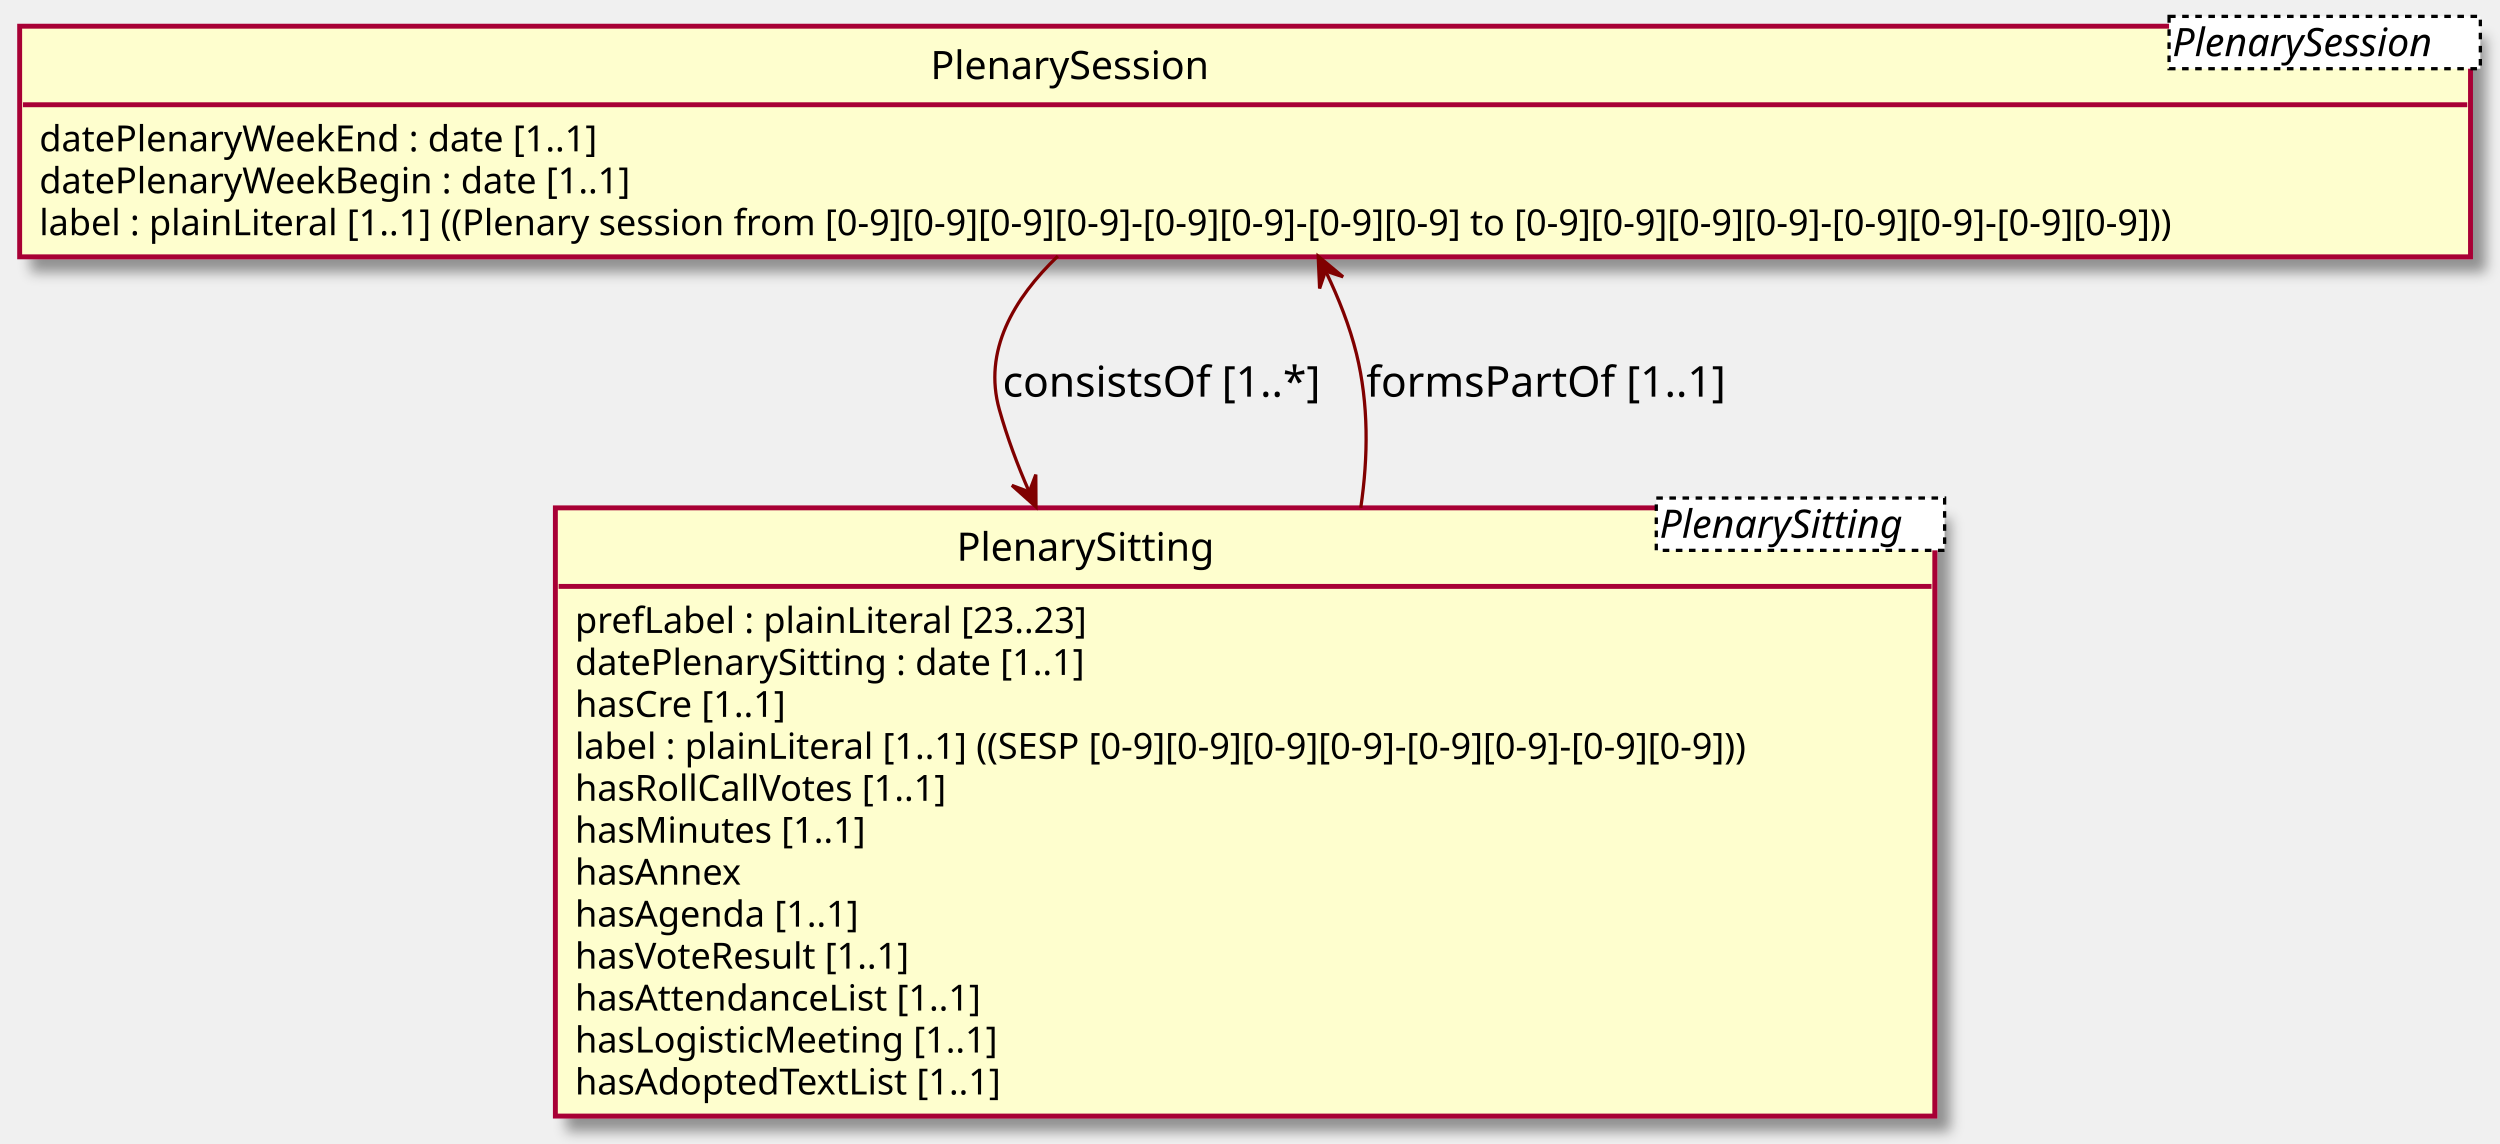
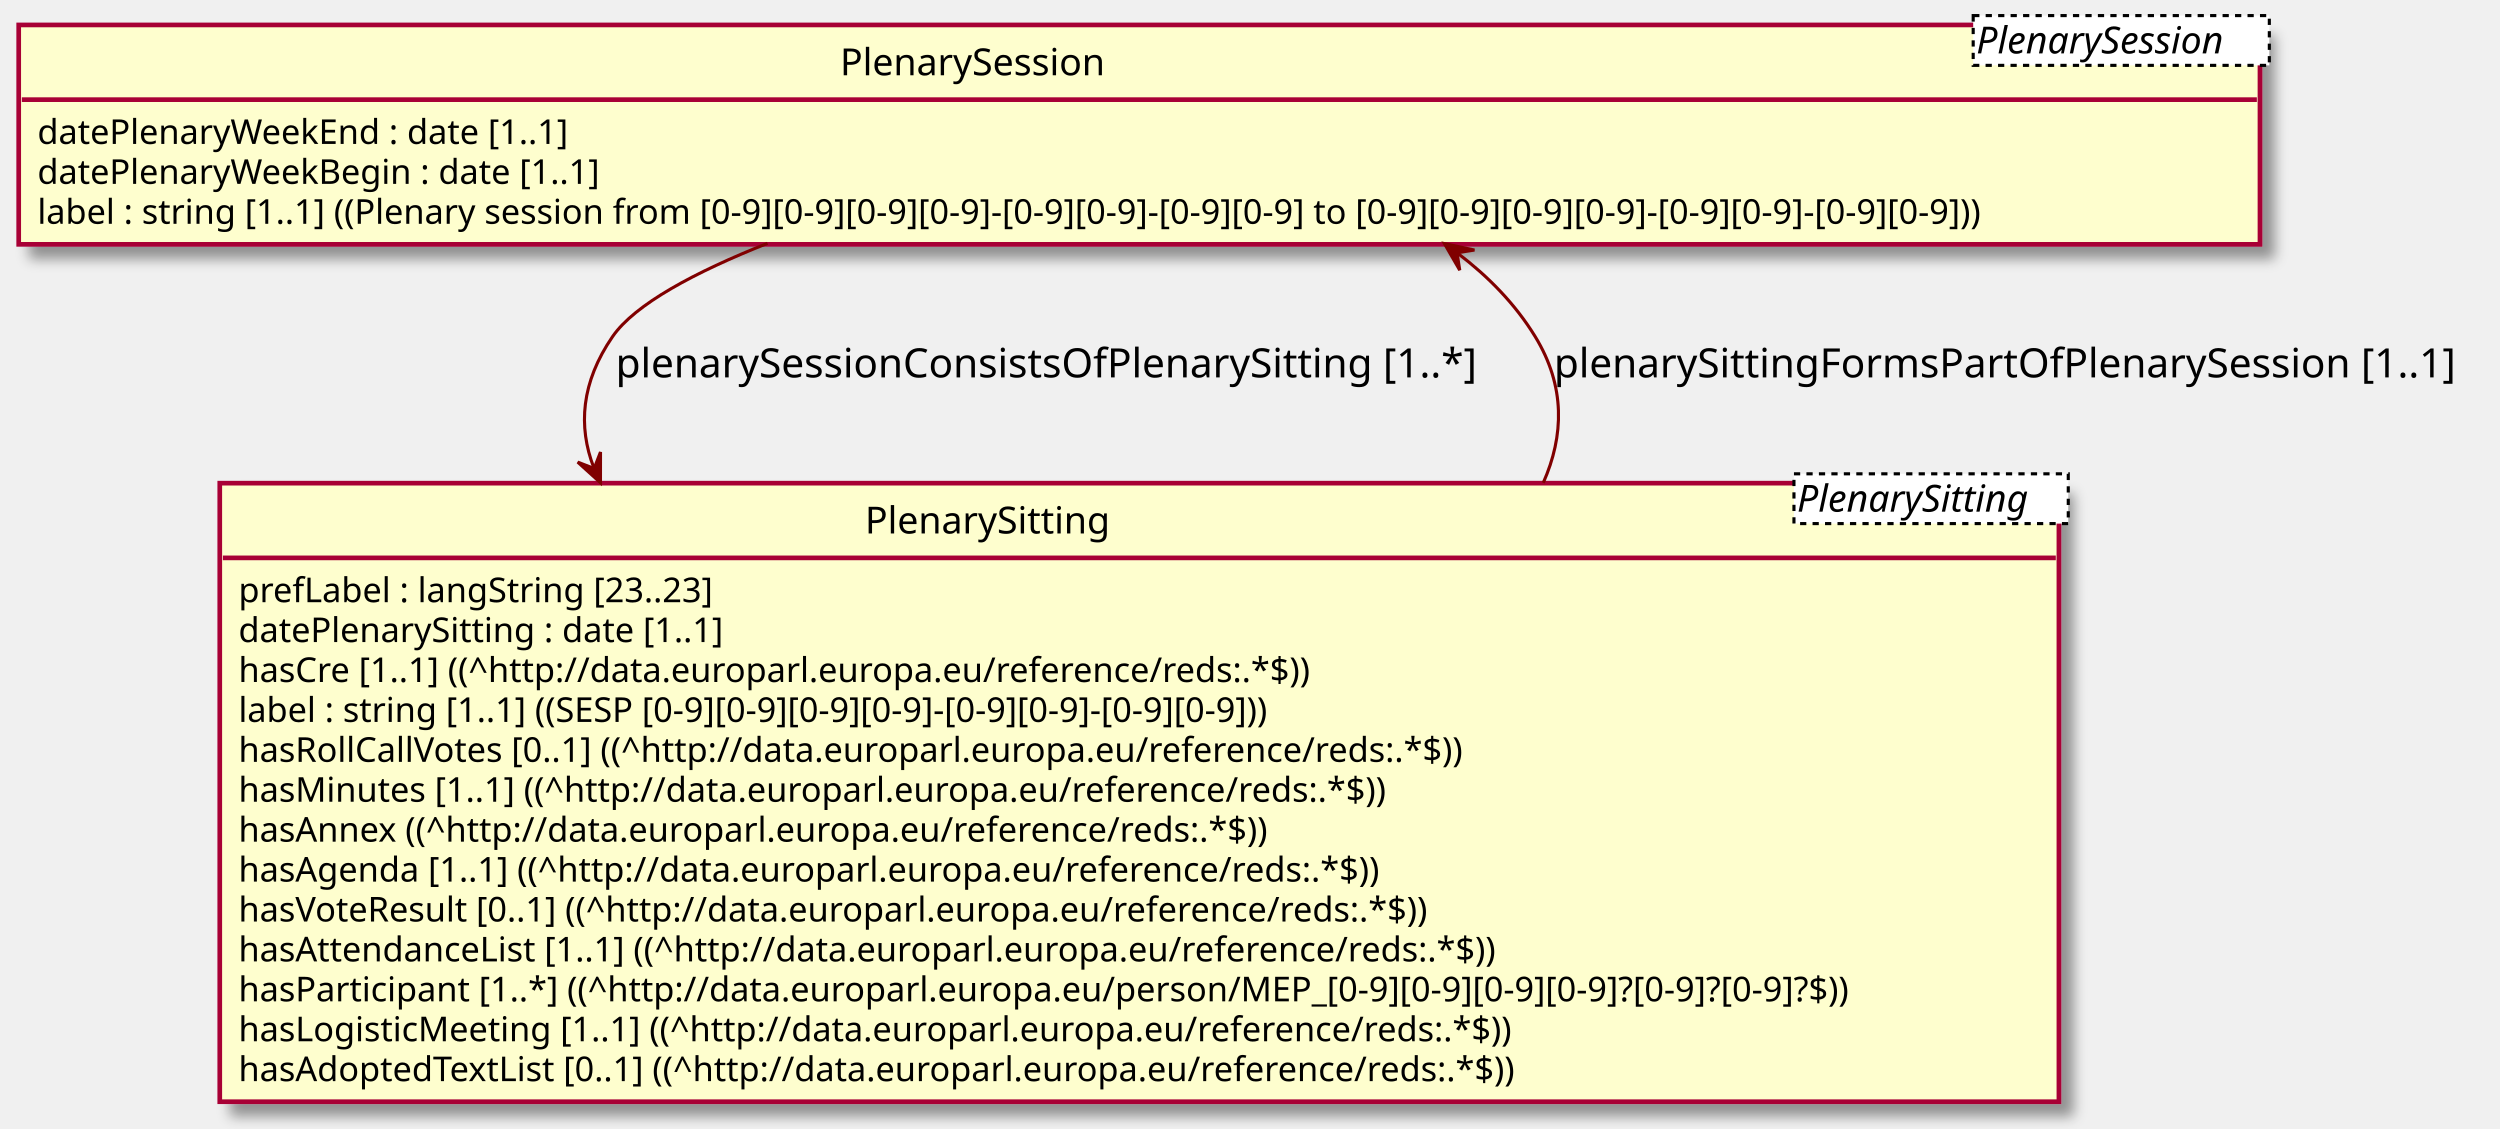
- <svg xmlns="http://www.w3.org/2000/svg" contentScriptType="application/ecmascript" contentStyleType="text/css" height="349px" preserveAspectRatio="none" style="width:763px;height:349px;" version="1.1" viewBox="0 0 763 349" width="763px" zoomAndPan="magnify">
+ <svg xmlns="http://www.w3.org/2000/svg" contentScriptType="application/ecmascript" contentStyleType="text/css" height="362px" preserveAspectRatio="none" style="width:802px;height:362px;" version="1.1" viewBox="0 0 802 362" width="802px" zoomAndPan="magnify">
  <defs>
-     <filter height="300%" id="ftec437" width="300%" x="-1" y="-1">
+     <filter height="300%" id="frahlv6" width="300%" x="-1" y="-1">
      <feGaussianBlur result="blurOut" stdDeviation="2.0" />
      <feColorMatrix in="blurOut" result="blurOut2" type="matrix" values="0 0 0 0 0 0 0 0 0 0 0 0 0 0 0 0 0 0 .4 0" />
      <feOffset dx="4.0" dy="4.0" in="blurOut2" result="blurOut3" />
      <feBlend in="SourceGraphic" in2="blurOut3" mode="normal" />
    </filter>
  </defs>
  <g>
-     <rect fill="#FEFECE" filter="url(#ftec437)" height="70.383" style="stroke: #A80036; stroke-width: 1.5;" width="748" x="6" y="8" />
-     <text fill="#000000" font-family="sans-serif" font-size="12" lengthAdjust="spacingAndGlyphs" textLength="95" x="284" y="24.139">PlenarySession</text>
-     <rect fill="#FFFFFF" height="15.969" style="stroke: #000000; stroke-width: 1.0; stroke-dasharray: 2.0,2.0;" width="95" x="662" y="5" />
-     <text fill="#000000" font-family="sans-serif" font-size="12" font-style="italic" lengthAdjust="spacingAndGlyphs" textLength="93" x="663" y="17.139">PlenarySession</text>
-     <line style="stroke: #A80036; stroke-width: 1.5;" x1="7" x2="753" y1="31.969" y2="31.969" />
+     <rect fill="#FEFECE" filter="url(#frahlv6)" height="70.383" style="stroke: #A80036; stroke-width: 1.5;" width="719" x="6" y="8" />
+     <text fill="#000000" font-family="sans-serif" font-size="12" lengthAdjust="spacingAndGlyphs" textLength="95" x="269.5" y="24.139">PlenarySession</text>
+     <rect fill="#FFFFFF" height="15.969" style="stroke: #000000; stroke-width: 1.0; stroke-dasharray: 2.0,2.0;" width="95" x="633" y="5" />
+     <text fill="#000000" font-family="sans-serif" font-size="12" font-style="italic" lengthAdjust="spacingAndGlyphs" textLength="93" x="634" y="17.139">PlenarySession</text>
+     <line style="stroke: #A80036; stroke-width: 1.5;" x1="7" x2="724" y1="31.969" y2="31.969" />
    <text fill="#000000" font-family="sans-serif" font-size="11" lengthAdjust="spacingAndGlyphs" textLength="192" x="12" y="46.179">datePlenaryWeekEnd  : date [1..1]</text>
    <text fill="#000000" font-family="sans-serif" font-size="11" lengthAdjust="spacingAndGlyphs" textLength="203" x="12" y="58.984">datePlenaryWeekBegin  : date [1..1]</text>
-     <text fill="#000000" font-family="sans-serif" font-size="11" lengthAdjust="spacingAndGlyphs" textLength="736" x="12" y="71.789">label  : plainLiteral [1..1] ((Plenary session from [0-9][0-9][0-9][0-9]-[0-9][0-9]-[0-9][0-9] to [0-9][0-9][0-9][0-9]-[0-9][0-9]-[0-9][0-9]))</text>
-     <rect fill="#FEFECE" filter="url(#ftec437)" height="185.625" style="stroke: #A80036; stroke-width: 1.5;" width="421" x="169.5" y="155" />
-     <text fill="#000000" font-family="sans-serif" font-size="12" lengthAdjust="spacingAndGlyphs" textLength="86" x="292" y="171.139">PlenarySitting</text>
-     <rect fill="#FFFFFF" height="15.969" style="stroke: #000000; stroke-width: 1.0; stroke-dasharray: 2.0,2.0;" width="88" x="505.5" y="152" />
-     <text fill="#000000" font-family="sans-serif" font-size="12" font-style="italic" lengthAdjust="spacingAndGlyphs" textLength="86" x="506.5" y="164.139">PlenarySitting</text>
-     <line style="stroke: #A80036; stroke-width: 1.5;" x1="170.5" x2="589.5" y1="178.969" y2="178.969" />
-     <text fill="#000000" font-family="sans-serif" font-size="11" lengthAdjust="spacingAndGlyphs" textLength="179" x="175.5" y="193.179">prefLabel  : plainLiteral [23..23]</text>
-     <text fill="#000000" font-family="sans-serif" font-size="11" lengthAdjust="spacingAndGlyphs" textLength="178" x="175.5" y="205.984">datePlenarySitting  : date [1..1]</text>
-     <text fill="#000000" font-family="sans-serif" font-size="11" lengthAdjust="spacingAndGlyphs" textLength="79" x="175.5" y="218.789">hasCre  [1..1]</text>
-     <text fill="#000000" font-family="sans-serif" font-size="11" lengthAdjust="spacingAndGlyphs" textLength="409" x="175.5" y="231.593">label  : plainLiteral [1..1] ((SESP [0-9][0-9][0-9][0-9]-[0-9][0-9]-[0-9][0-9]))</text>
-     <text fill="#000000" font-family="sans-serif" font-size="11" lengthAdjust="spacingAndGlyphs" textLength="132" x="175.5" y="244.398">hasRollCallVotes  [1..1]</text>
-     <text fill="#000000" font-family="sans-serif" font-size="11" lengthAdjust="spacingAndGlyphs" textLength="103" x="175.5" y="257.203">hasMinutes  [1..1]</text>
-     <text fill="#000000" font-family="sans-serif" font-size="11" lengthAdjust="spacingAndGlyphs" textLength="55" x="175.5" y="270.007">hasAnnex</text>
-     <text fill="#000000" font-family="sans-serif" font-size="11" lengthAdjust="spacingAndGlyphs" textLength="101" x="175.5" y="282.812">hasAgenda  [1..1]</text>
-     <text fill="#000000" font-family="sans-serif" font-size="11" lengthAdjust="spacingAndGlyphs" textLength="119" x="175.5" y="295.617">hasVoteResult  [1..1]</text>
-     <text fill="#000000" font-family="sans-serif" font-size="11" lengthAdjust="spacingAndGlyphs" textLength="142" x="175.5" y="308.421">hasAttendanceList  [1..1]</text>
-     <text fill="#000000" font-family="sans-serif" font-size="11" lengthAdjust="spacingAndGlyphs" textLength="146" x="175.5" y="321.226">hasLogisticMeeting  [1..1]</text>
-     <text fill="#000000" font-family="sans-serif" font-size="11" lengthAdjust="spacingAndGlyphs" textLength="149" x="175.5" y="334.031">hasAdoptedTextList  [1..1]</text>
-     <path d="M322.862,78.159 C309.287,91.18 299.992,107.169 305,125 C307.368,133.431 310.491,141.858 314.119,150.122 " fill="none" style="stroke: #800000; stroke-width: 1.0;" />
-     <polygon fill="#800000" points="316.185,154.696,316.126,144.847,314.127,150.139,308.835,148.14,316.185,154.696" style="stroke: #800000; stroke-width: 1.0;" />
-     <text fill="#000000" font-family="sans-serif" font-size="13" lengthAdjust="spacingAndGlyphs" textLength="103" x="306" y="121.067">consistsOf [1..*]</text>
-     <path d="M415.304,154.979 C417.613,139.294 417.731,123.181 414,108 C411.936,99.602 408.575,91.085 404.75,83.105 " fill="none" style="stroke: #800000; stroke-width: 1.0;" />
-     <polygon fill="#800000" points="402.316,78.21,402.742,88.05,404.542,82.687,409.905,84.487,402.316,78.21" style="stroke: #800000; stroke-width: 1.0;" />
-     <text fill="#000000" font-family="sans-serif" font-size="13" lengthAdjust="spacingAndGlyphs" textLength="115" x="417" y="121.067">formsPartOf [1..1]</text>
+     <text fill="#000000" font-family="sans-serif" font-size="11" lengthAdjust="spacingAndGlyphs" textLength="707" x="12" y="71.789">label  : string [1..1] ((Plenary session from [0-9][0-9][0-9][0-9]-[0-9][0-9]-[0-9][0-9] to [0-9][0-9][0-9][0-9]-[0-9][0-9]-[0-9][0-9]))</text>
+     <rect fill="#FEFECE" filter="url(#frahlv6)" height="198.43" style="stroke: #A80036; stroke-width: 1.5;" width="590" x="70.5" y="155" />
+     <text fill="#000000" font-family="sans-serif" font-size="12" lengthAdjust="spacingAndGlyphs" textLength="86" x="277.5" y="171.139">PlenarySitting</text>
+     <rect fill="#FFFFFF" height="15.969" style="stroke: #000000; stroke-width: 1.0; stroke-dasharray: 2.0,2.0;" width="88" x="575.5" y="152" />
+     <text fill="#000000" font-family="sans-serif" font-size="12" font-style="italic" lengthAdjust="spacingAndGlyphs" textLength="86" x="576.5" y="164.139">PlenarySitting</text>
+     <line style="stroke: #A80036; stroke-width: 1.5;" x1="71.5" x2="659.5" y1="178.969" y2="178.969" />
+     <text fill="#000000" font-family="sans-serif" font-size="11" lengthAdjust="spacingAndGlyphs" textLength="175" x="76.5" y="193.179">prefLabel  : langString [23..23]</text>
+     <text fill="#000000" font-family="sans-serif" font-size="11" lengthAdjust="spacingAndGlyphs" textLength="178" x="76.5" y="205.984">datePlenarySitting  : date [1..1]</text>
+     <text fill="#000000" font-family="sans-serif" font-size="11" lengthAdjust="spacingAndGlyphs" textLength="391" x="76.5" y="218.789">hasCre  [1..1] ((^http://data.europarl.europa.eu/reference/reds:.*$))</text>
+     <text fill="#000000" font-family="sans-serif" font-size="11" lengthAdjust="spacingAndGlyphs" textLength="380" x="76.5" y="231.593">label  : string [1..1] ((SESP [0-9][0-9][0-9][0-9]-[0-9][0-9]-[0-9][0-9]))</text>
+     <text fill="#000000" font-family="sans-serif" font-size="11" lengthAdjust="spacingAndGlyphs" textLength="444" x="76.5" y="244.398">hasRollCallVotes  [0..1] ((^http://data.europarl.europa.eu/reference/reds:.*$))</text>
+     <text fill="#000000" font-family="sans-serif" font-size="11" lengthAdjust="spacingAndGlyphs" textLength="415" x="76.5" y="257.203">hasMinutes  [1..1] ((^http://data.europarl.europa.eu/reference/reds:.*$))</text>
+     <text fill="#000000" font-family="sans-serif" font-size="11" lengthAdjust="spacingAndGlyphs" textLength="375" x="76.5" y="270.007">hasAnnex   ((^http://data.europarl.europa.eu/reference/reds:.*$))</text>
+     <text fill="#000000" font-family="sans-serif" font-size="11" lengthAdjust="spacingAndGlyphs" textLength="413" x="76.5" y="282.812">hasAgenda  [1..1] ((^http://data.europarl.europa.eu/reference/reds:.*$))</text>
+     <text fill="#000000" font-family="sans-serif" font-size="11" lengthAdjust="spacingAndGlyphs" textLength="431" x="76.5" y="295.617">hasVoteResult  [0..1] ((^http://data.europarl.europa.eu/reference/reds:.*$))</text>
+     <text fill="#000000" font-family="sans-serif" font-size="11" lengthAdjust="spacingAndGlyphs" textLength="454" x="76.5" y="308.421">hasAttendanceList  [1..1] ((^http://data.europarl.europa.eu/reference/reds:.*$))</text>
+     <text fill="#000000" font-family="sans-serif" font-size="11" lengthAdjust="spacingAndGlyphs" textLength="578" x="76.5" y="321.226">hasParticipant  [1..*] ((^http://data.europarl.europa.eu/person/MEP_[0-9][0-9][0-9][0-9]?[0-9]?[0-9]?$))</text>
+     <text fill="#000000" font-family="sans-serif" font-size="11" lengthAdjust="spacingAndGlyphs" textLength="458" x="76.5" y="334.031">hasLogisticMeeting  [1..1] ((^http://data.europarl.europa.eu/reference/reds:.*$))</text>
+     <text fill="#000000" font-family="sans-serif" font-size="11" lengthAdjust="spacingAndGlyphs" textLength="461" x="76.5" y="346.835">hasAdoptedTextList  [0..1] ((^http://data.europarl.europa.eu/reference/reds:.*$))</text>
+     <path d="M246.223,78.055 C223.032,87.272 203.663,97.57 196.5,108 C186.432,122.66 185.397,136.753 190.481,150.012 " fill="none" style="stroke: #800000; stroke-width: 1.0;" />
+     <polygon fill="#800000" points="192.625,154.859,192.642,145.01,190.602,150.287,185.326,148.247,192.625,154.859" style="stroke: #800000; stroke-width: 1.0;" />
+     <text fill="#000000" font-family="sans-serif" font-size="13" lengthAdjust="spacingAndGlyphs" textLength="290" x="197.5" y="121.067">plenarySessionConsistsOfPlenarySitting [1..*]</text>
+     <path d="M495.082,154.882 C501.768,139.778 502.228,123.906 492.5,108 C486.111,97.554 477.454,88.718 467.642,81.26 " fill="none" style="stroke: #800000; stroke-width: 1.0;" />
+     <polygon fill="#800000" points="463.37,78.148,468.289,86.68,467.411,81.092,473,80.214,463.37,78.148" style="stroke: #800000; stroke-width: 1.0;" />
+     <text fill="#000000" font-family="sans-serif" font-size="13" lengthAdjust="spacingAndGlyphs" textLength="303" x="498.5" y="121.067">plenarySittingFormsPartOfPlenarySession [1..1]</text>
  </g>
</svg>
